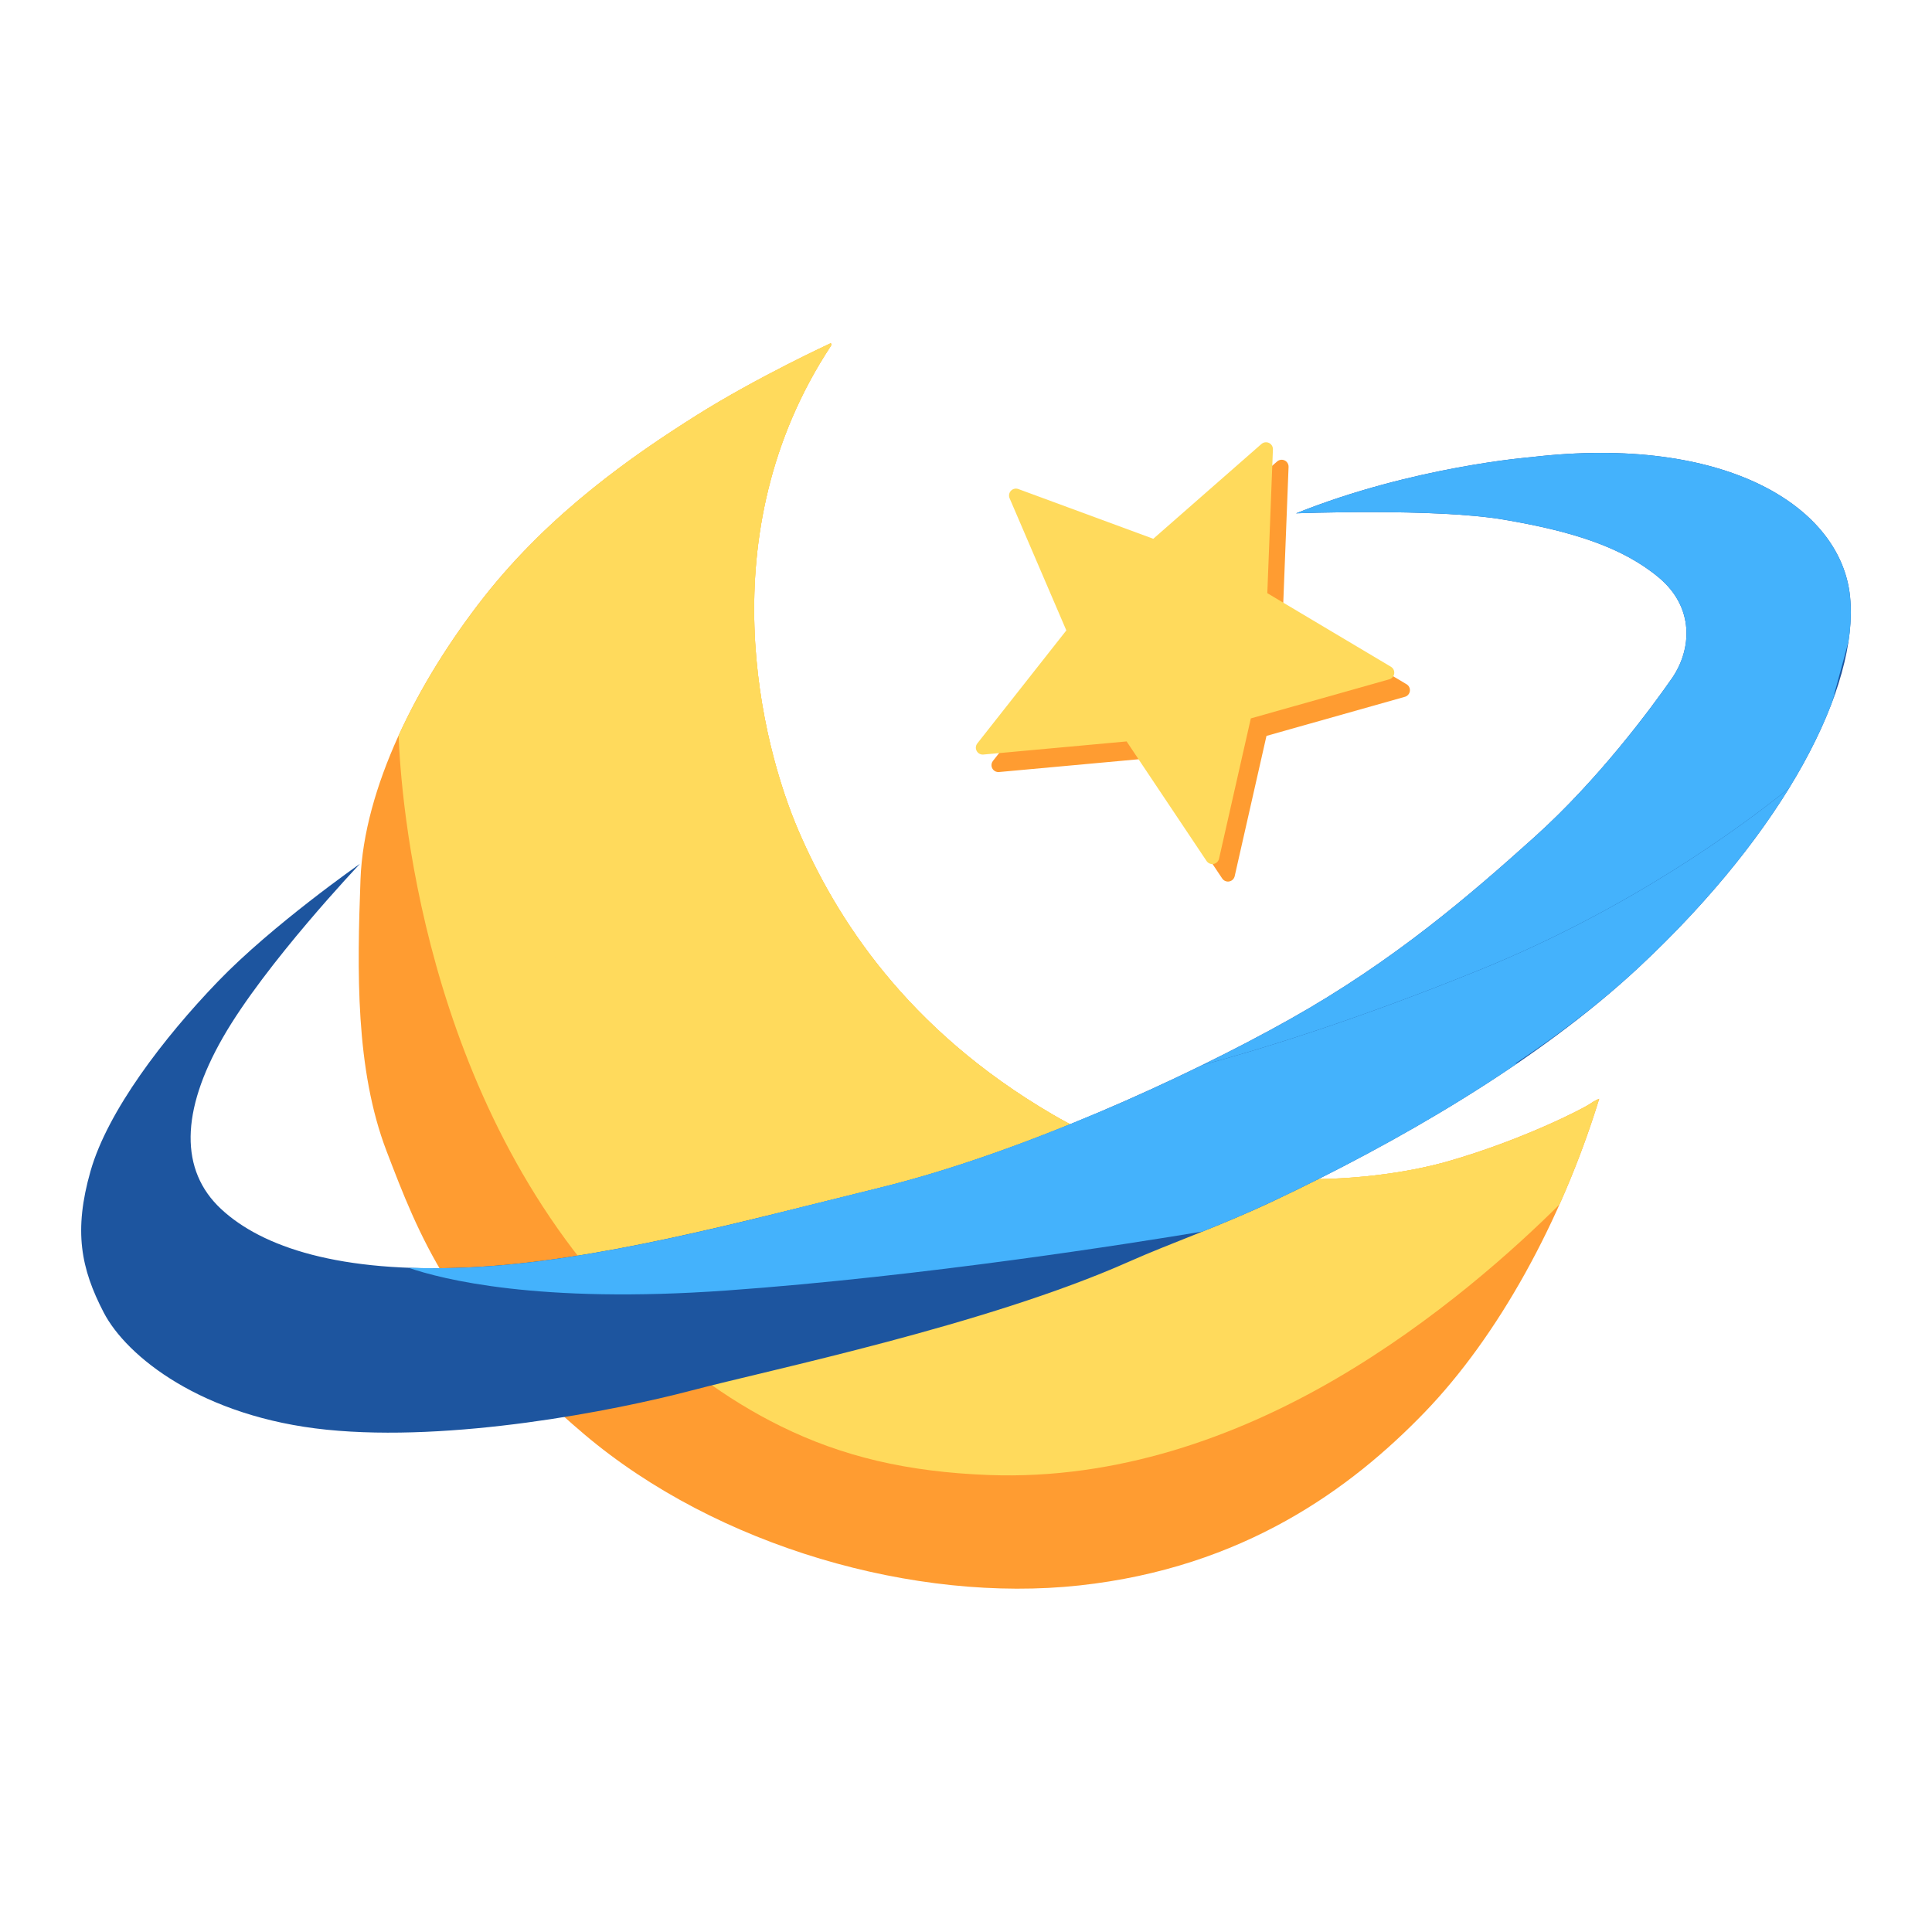
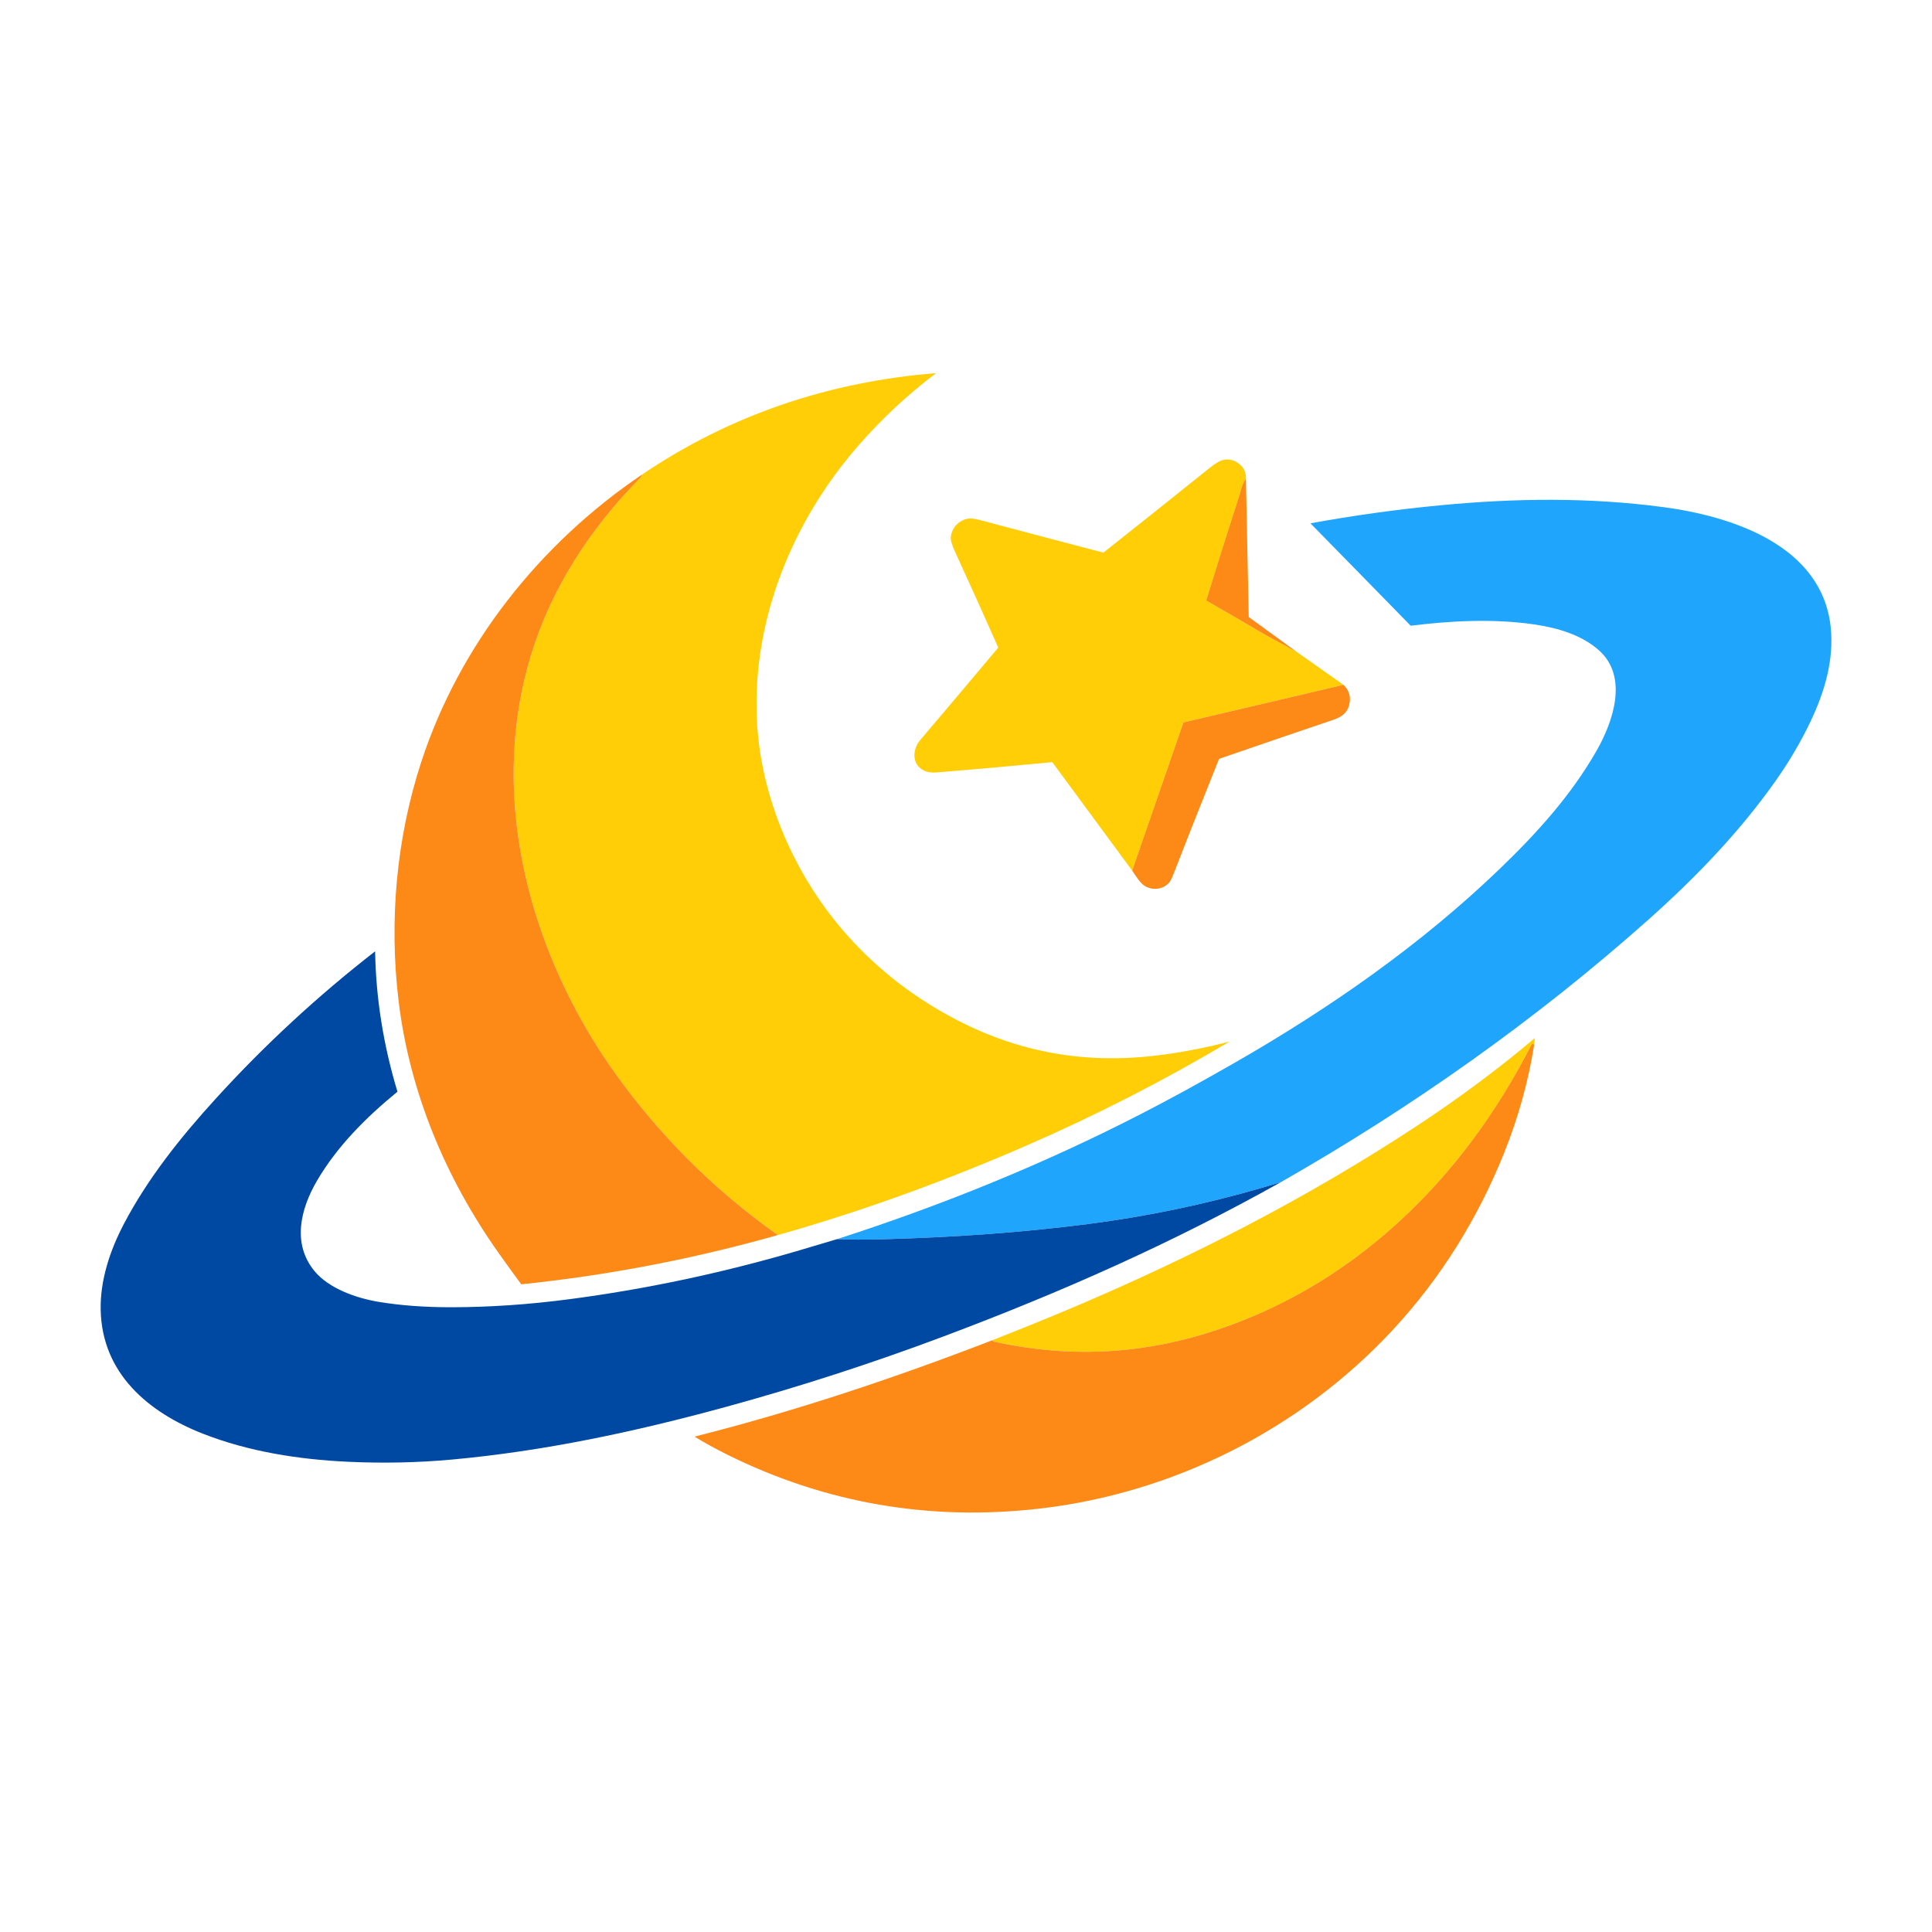
- <svg xmlns="http://www.w3.org/2000/svg" width="20985.75" height="20985.75" clip-rule="evenodd" version="1.0" xml:space="preserve">
-   <g>
-     <g stroke="null" id="圖層_x0020_1">
-       <rect stroke="null" x="0" y="-4347.05" id="svg_1" fill="none" height="29679.85" width="20985.75" class="fil0" />
-       <g stroke="null" id="_2605490994944">
-         <g id="star_refined" aria-label="five-point star">
-           <polygon id="star_shadow" fill="#ff9c31" stroke="#ff9c31" stroke-width="150" stroke-linejoin="round" points="13921.70,5068.92 13859.12,6674.67 15239.90,7496.74 13693.40,7933.42 13338.25,9500.65 12445.05,8164.79 10844.78,8311.32 11839.24,7049.03 11205.37,5572.37 12713.19,6128.08" />
-           <polygon id="star_face" fill="#ffda5c" stroke="#ffda5c" stroke-width="150" stroke-linejoin="round" points="13751.70,4878.92 13689.12,6484.67 15069.90,7306.74 13523.40,7743.42 13168.25,9310.65 12275.05,7974.79 10674.78,8121.32 11669.24,6859.03 11035.37,5382.37 12543.19,5938.08" />
-         </g>
-         <path stroke="null" id="svg_4" fill="#ff9c31" d="m9021.93,3729.17c0,0 -798.54,367.86 -1461.23,785.46c-662.69,417.6 -1579.73,1047.13 -2307.38,1974.62c-727.65,927.49 -1301.01,2077.61 -1337.5,3063.44c-36.5,985.83 -57.58,2062.35 283.88,2952.9c341.46,890.55 701.37,1850.25 2145.63,3073.05c1444.25,1222.8 3599.1,1836.5 5380.19,1642.68c1781.09,-193.81 2948.47,-1052.04 3746.76,-1877.99c798.29,-825.96 1487.98,-2074.52 1898.67,-3408.12c0,0 -45.89,15.99 -104.94,57.8c-59.04,41.82 -719.33,387.03 -1545.65,623.46c-826.31,236.43 -2682.97,423.68 -4281.26,-507.7c-1598.29,-931.37 -2362.51,-2147.6 -2766.41,-3087.09c-401.49,-933.8 -989.11,-3220.86 349.03,-5259.24c8.08,-12.35 14.55,-26.27 0.22,-33.28l-0.01,0.01z" class="fil3" />
-         <path stroke="null" id="svg_5" fill="#ffda5c" d="m9021.93,3729.17c0,0 -798.54,367.86 -1461.23,785.46c-662.69,417.6 -1579.73,1047.13 -2307.38,1974.62c-361.6,460.94 -685.1,976.85 -923.53,1500.27c23.05,633.48 249.19,3963.86 2466.73,6250.89c533.59,550.28 1095.93,960.77 1678.23,1248.5c670.05,331.07 1377.28,500.04 2269.17,533.1c1385.75,51.37 2675.93,-410.05 3758.93,-1040.15c1089.9,-634.16 1961.72,-1426.26 2436.96,-1899.08c165,-369.39 310.19,-754.79 431.14,-1147.55c0,0 -45.89,15.99 -104.94,57.8c-59.04,41.82 -719.33,387.03 -1545.65,623.46c-826.31,236.43 -2682.97,423.68 -4281.26,-507.7c-1598.29,-931.37 -2362.51,-2147.6 -2766.41,-3087.09c-401.49,-933.8 -989.11,-3220.86 349.03,-5259.24c8.08,-12.35 14.55,-26.27 0.22,-33.28l-0.01,-0.01z" class="fil4" />
-         <path stroke="null" id="svg_6" fill="#ffda5c" d="m9021.93,3729.17c0,0 -798.54,367.86 -1461.23,785.46c-503.11,317.02 -1152.8,756.25 -1754.95,1355.24c-51.93,396.26 -222.86,1991.12 93.95,3885.48c366.27,2190.09 1662.12,4351.66 4285.73,5069.24c2500.49,683.94 4763.36,-1123.98 5462.03,-2188.14c-858.67,226.17 -2655.43,377.28 -4208.37,-527.66c-1598.29,-931.37 -2362.51,-2147.6 -2766.41,-3087.09c-401.49,-933.8 -989.11,-3220.86 349.03,-5259.24c8.08,-12.35 14.55,-26.27 0.22,-33.28l0,-0.01z" class="fil2" />
-         <path stroke="null" id="svg_7" fill="#1d559f" d="m3909.81,9383.13c0,0 -951.47,663.97 -1542.47,1277.76c-591,613.8 -1197.96,1408.62 -1383.68,2058.7c-185.72,650.07 -105.6,1058.62 142.83,1536.93c248.43,478.3 1067.48,1135.7 2423.51,1273.4c1356.05,137.71 3107.58,-201.29 3965.71,-427.31c858.13,-226.02 3200.57,-710.65 4747.41,-1398.14c470.97,-209.3 981.08,-381.55 1562.94,-656.31c1329.26,-627.75 2866.5,-1504.93 3979.18,-2544.54c1599.76,-1494.74 2389.39,-3047.64 2290.53,-4023.6c-98.85,-975.96 -1351.49,-1762.33 -3463.53,-1514.57c0,0 -1285.4,100.76 -2553.84,610.59c0,0 1508.02,-58.34 2251.2,67.57c743.2,125.92 1288.91,296.84 1687.24,628.58c388.66,323.68 364.22,780.36 140.06,1101.43c-224.17,321.07 -790.84,1090.79 -1490.28,1719.59c-699.44,628.8 -1520.43,1339.83 -2652.78,1976.28c-1132.36,636.45 -2934.92,1457.85 -4447.57,1829.82c-1512.66,371.96 -3095.58,805.89 -4484.25,867.9c-1388.69,62.01 -2235.95,-219.04 -2682.31,-636.48c-446.36,-417.44 -438.1,-1058.02 20.67,-1859.82c458.78,-801.79 1489.42,-1887.78 1489.42,-1887.78l0.01,0z" class="fil5" />
-         <path stroke="null" id="svg_8" fill="#44b2fc" d="m13062.32,13377.11c241.43,-96.97 494.92,-202.03 763.73,-328.97c855.68,-404.1 1797.49,-911.6 2656.83,-1499.19l-4593.48,552.88c-768.55,324.06 -1580.72,614.91 -2323.11,797.46c-1512.66,371.96 -3095.58,805.89 -4484.25,867.9c-229.51,10.25 -444.13,11.05 -644.69,3.5c360.81,124.18 1410.68,392.98 3452.31,247.16c2144.49,-153.18 4425.82,-515.97 5172.68,-640.74l-0.02,0z" class="fil6" />
-         <path stroke="null" id="svg_9" fill="#44b2fc" d="m16002.29,11844.21c648.74,-397.6 1269.99,-842.66 1802.94,-1340.6c699.44,-653.52 1243.91,-1318.11 1627.09,-1940.8c-517.79,417.7 -1726.35,1308.08 -3355.5,1970.51c-1366.8,555.75 -2418.02,874.37 -3018.41,1036.06l32.74,-16.09c-1062.13,522.67 -2376.71,1063.73 -3524.86,1346.02c-392.02,96.39 -788.76,196.97 -1185.63,294.13c515.97,20.7 2380.88,61.21 4210.89,-326.11c1273.12,-269.45 2566.77,-709.09 3410.75,-1023.12l-0.01,0zm3812.39,-4006.22c14.46,-33.22 28.38,-66.24 41.78,-99.04c-13.4,32.81 -27.29,65.8 -41.78,99.04zm80.32,-196.78c13.35,-34.94 26.05,-69.61 38.09,-104.01l-9.23,3.03l-23.6,87.13l-5.26,13.85zm-2522.05,731.57l-0.04,0l-19.84,22.51l19.88,-22.51z" class="fil7" />
-         <path stroke="null" id="svg_10" fill="#44b2fc" d="m19432.47,8562.68c200.43,-325.79 356.61,-640.09 467.78,-935.32l178.34,-658.83c26.53,-174.93 32.36,-338.53 17.17,-488.52c-98.85,-975.96 -1351.49,-1762.33 -3463.53,-1514.57c0,0 -1285.4,100.76 -2553.84,610.59c0,0 1508.02,-58.34 2251.2,67.57c743.2,125.92 1288.91,296.84 1687.24,628.58c388.66,323.68 364.22,780.36 140.06,1101.43c-224.17,321.07 -790.84,1090.79 -1490.28,1719.59c-699.44,628.8 -1520.43,1339.83 -2652.78,1976.28c-281.88,158.43 -605.34,328.33 -955.45,499.89c600.39,-161.69 1651.61,-480.3 3018.41,-1036.06c1629.31,-662.49 2837.96,-1553.01 3355.66,-1970.63l0.02,0z" class="fil8" />
-       </g>
-     </g>
-   </g>
+ <svg xmlns="http://www.w3.org/2000/svg" version="1.1" viewBox="0.00 0.00 1254.00 1254.00">
+   <path fill="#ffce07" d="   M 504.90 801.62   Q 473.02 779.11 445.96 751.84   Q 420.13 725.81 399.35 696.72   C 357.07 637.52 330.66 563.93 333.62 490.87   Q 336.39 422.28 372.64 364.16   Q 390.34 335.77 415.26 310.50   Q 416.15 309.61 416.79 307.98   C 474.22 269.12 538.69 247.62 607.57 242.20   C 588.46 256.66 571.79 272.39 556.96 289.42   C 514.84 337.78 488.71 400.90 491.18 465.39   C 493.18 517.74 516.31 569.98 551.21 608.50   Q 581.32 641.73 622.46 662.77   Q 681.82 693.11 749.01 685.29   Q 774.08 682.37 798.13 675.99   A 0.02 0.01 -66.9 0 1 798.14 676.02   Q 733.96 714.14 665.44 743.90   Q 583.56 779.47 504.90 801.62   Z" />
+   <path fill="#ffce07" d="   M 808.69 310.52   Q 806.65 313.62 805.64 317.26   Q 804.62 320.90 804.59 320.99   Q 792.96 356.97 782.89 389.80   Q 799.52 399.25 816.02 409.00   Q 824.90 414.24 841.86 423.28   L 872.02 444.49   L 768.11 468.91   L 734.85 565.08   L 682.99 494.68   Q 646.30 498.24 608.10 501.36   Q 602.99 501.78 599.66 500.12   C 591.73 496.14 592.06 486.51 597.31 480.31   Q 631.37 440.12 647.94 420.35   Q 635.26 391.64 619.90 358.19   Q 616.92 351.72 617.14 348.69   C 617.57 342.61 622.56 337.39 628.74 336.57   Q 631.16 336.24 636.22 337.59   Q 674.03 347.67 716.17 358.70   Q 740.78 339.28 784.84 303.94   Q 790.75 299.20 794.05 298.52   Q 799.79 297.32 804.62 301.35   Q 808.86 304.88 808.69 310.52   Z" />
+   <path fill="#fd8a17" d="   M 416.79 307.98   Q 416.15 309.61 415.26 310.50   Q 390.34 335.77 372.64 364.16   Q 336.39 422.28 333.62 490.87   C 330.66 563.93 357.07 637.52 399.35 696.72   Q 420.13 725.81 445.96 751.84   Q 473.02 779.11 504.90 801.62   Q 422.97 824.84 338.34 833.61   Q 331.85 824.86 323.68 813.34   C 289.27 764.79 265.74 708.63 258.67 649.32   C 252.48 597.50 257.26 544.17 273.41 494.61   C 298.13 418.77 350.16 352.97 416.79 307.98   Z" />
+   <path fill="#fd8a17" d="   M 808.69 310.52   L 810.52 400.50   L 841.86 423.28   Q 824.90 414.24 816.02 409.00   Q 799.52 399.25 782.89 389.80   Q 792.96 356.97 804.59 320.99   Q 804.62 320.90 805.64 317.26   Q 806.65 313.62 808.69 310.52   Z" />
+   <path fill="#20a5fd" d="   M 831.27 767.35   Q 825.61 769.06 819.93 770.72   Q 763.78 787.11 705.76 794.55   Q 644.11 802.46 572.43 804.40   Q 556.28 804.83 543.27 804.30   C 611.45 782.31 677.60 755.51 741.51 722.57   Q 768.74 708.54 801.56 689.71   C 863.20 654.34 922.25 613.21 973.56 563.82   C 997.78 540.51 1019.92 515.98 1036.36 487.12   C 1046.91 468.61 1057.09 439.51 1038.00 422.26   C 1026.61 411.96 1010.49 407.40 995.48 405.24   C 969.19 401.45 941.57 402.92 915.62 406.13   C 893.80 383.81 872.18 361.68 850.57 339.68   Q 892.61 331.99 935.25 327.93   C 983.79 323.31 1031.49 322.77 1079.53 329.14   C 1123.54 334.98 1182.75 353.70 1188.26 407.22   C 1190.41 428.13 1184.50 448.60 1175.20 468.21   Q 1165.78 488.05 1152.22 507.24   C 1128.85 540.29 1100.27 569.89 1070.19 596.69   C 997.13 661.78 916.29 718.90 831.27 767.35   Z" />
+   <path fill="#fd8a17" d="   M 872.02 444.49   Q 877.76 450.08 875.62 457.87   C 874.19 463.07 870.48 465.51 865.07 467.33   Q 839.71 475.86 791.25 492.55   Q 773.31 537.28 761.45 567.87   Q 759.79 572.15 758.24 573.58   C 754.12 577.37 748.22 577.93 743.39 575.27   C 740.13 573.47 737.17 568.46 734.85 565.08   L 768.11 468.91   L 872.02 444.49   Z" />
+   <path fill="#0049a2" d="   M 543.27 804.30   Q 556.28 804.83 572.43 804.40   Q 644.11 802.46 705.76 794.55   Q 763.78 787.11 819.93 770.72   Q 825.61 769.06 831.27 767.35   C 760.93 806.71 689.67 838.44 612.08 867.56   Q 542.68 893.60 471.21 913.16   C 411.47 929.51 352.81 941.90 293.54 947.34   Q 260.14 950.40 225.75 948.78   C 193.67 947.27 161.38 942.22 131.52 930.50   C 96.29 916.66 66.20 891.48 65.35 850.24   C 64.95 830.89 71.41 811.52 80.50 794.23   C 96.00 764.72 117.39 737.96 139.95 713.20   Q 187.50 660.96 243.48 617.48   C 244.01 648.28 248.93 678.65 257.98 708.58   C 237.34 725.47 218.71 744.22 205.72 766.44   C 195.02 784.74 189.47 807.29 204.17 825.07   C 213.51 836.35 231.24 842.60 245.99 845.03   Q 267.19 848.53 293.26 848.49   Q 330.13 848.44 369.27 843.31   Q 443.44 833.58 516.89 812.14   Q 530.31 808.22 543.27 804.30   Z" />
+   <path fill="#ffce07" d="   M 995.79 678.01   C 995.14 677.62 994.58 677.48 994.10 677.84   C 949.66 765.57 877.33 836.77 781.83 865.76   Q 714.41 886.24 645.00 870.77   Q 644.38 870.63 644.08 869.91   Q 674.78 857.80 695.51 849.02   C 773.54 815.97 848.72 777.44 919.57 730.82   Q 960.98 703.57 996.24 673.74   L 995.79 678.01   Z" />
+   <path fill="#fd8a17" d="   M 995.79 678.01   Q 990.18 713.52 976.50 747.77   C 959.38 790.66 935.23 829.56 903.95 863.27   C 844.43 927.38 762.10 969.13 674.79 979.18   Q 567.50 991.54 471.79 944.04   C 464.98 940.66 458.16 936.92 450.77 932.46   C 516.94 915.77 580.84 894.33 644.08 869.91   Q 644.38 870.63 645.00 870.77   Q 714.41 886.24 781.83 865.76   C 877.33 836.77 949.66 765.57 994.10 677.84   C 994.58 677.48 995.14 677.62 995.79 678.01   Z" />
</svg>
